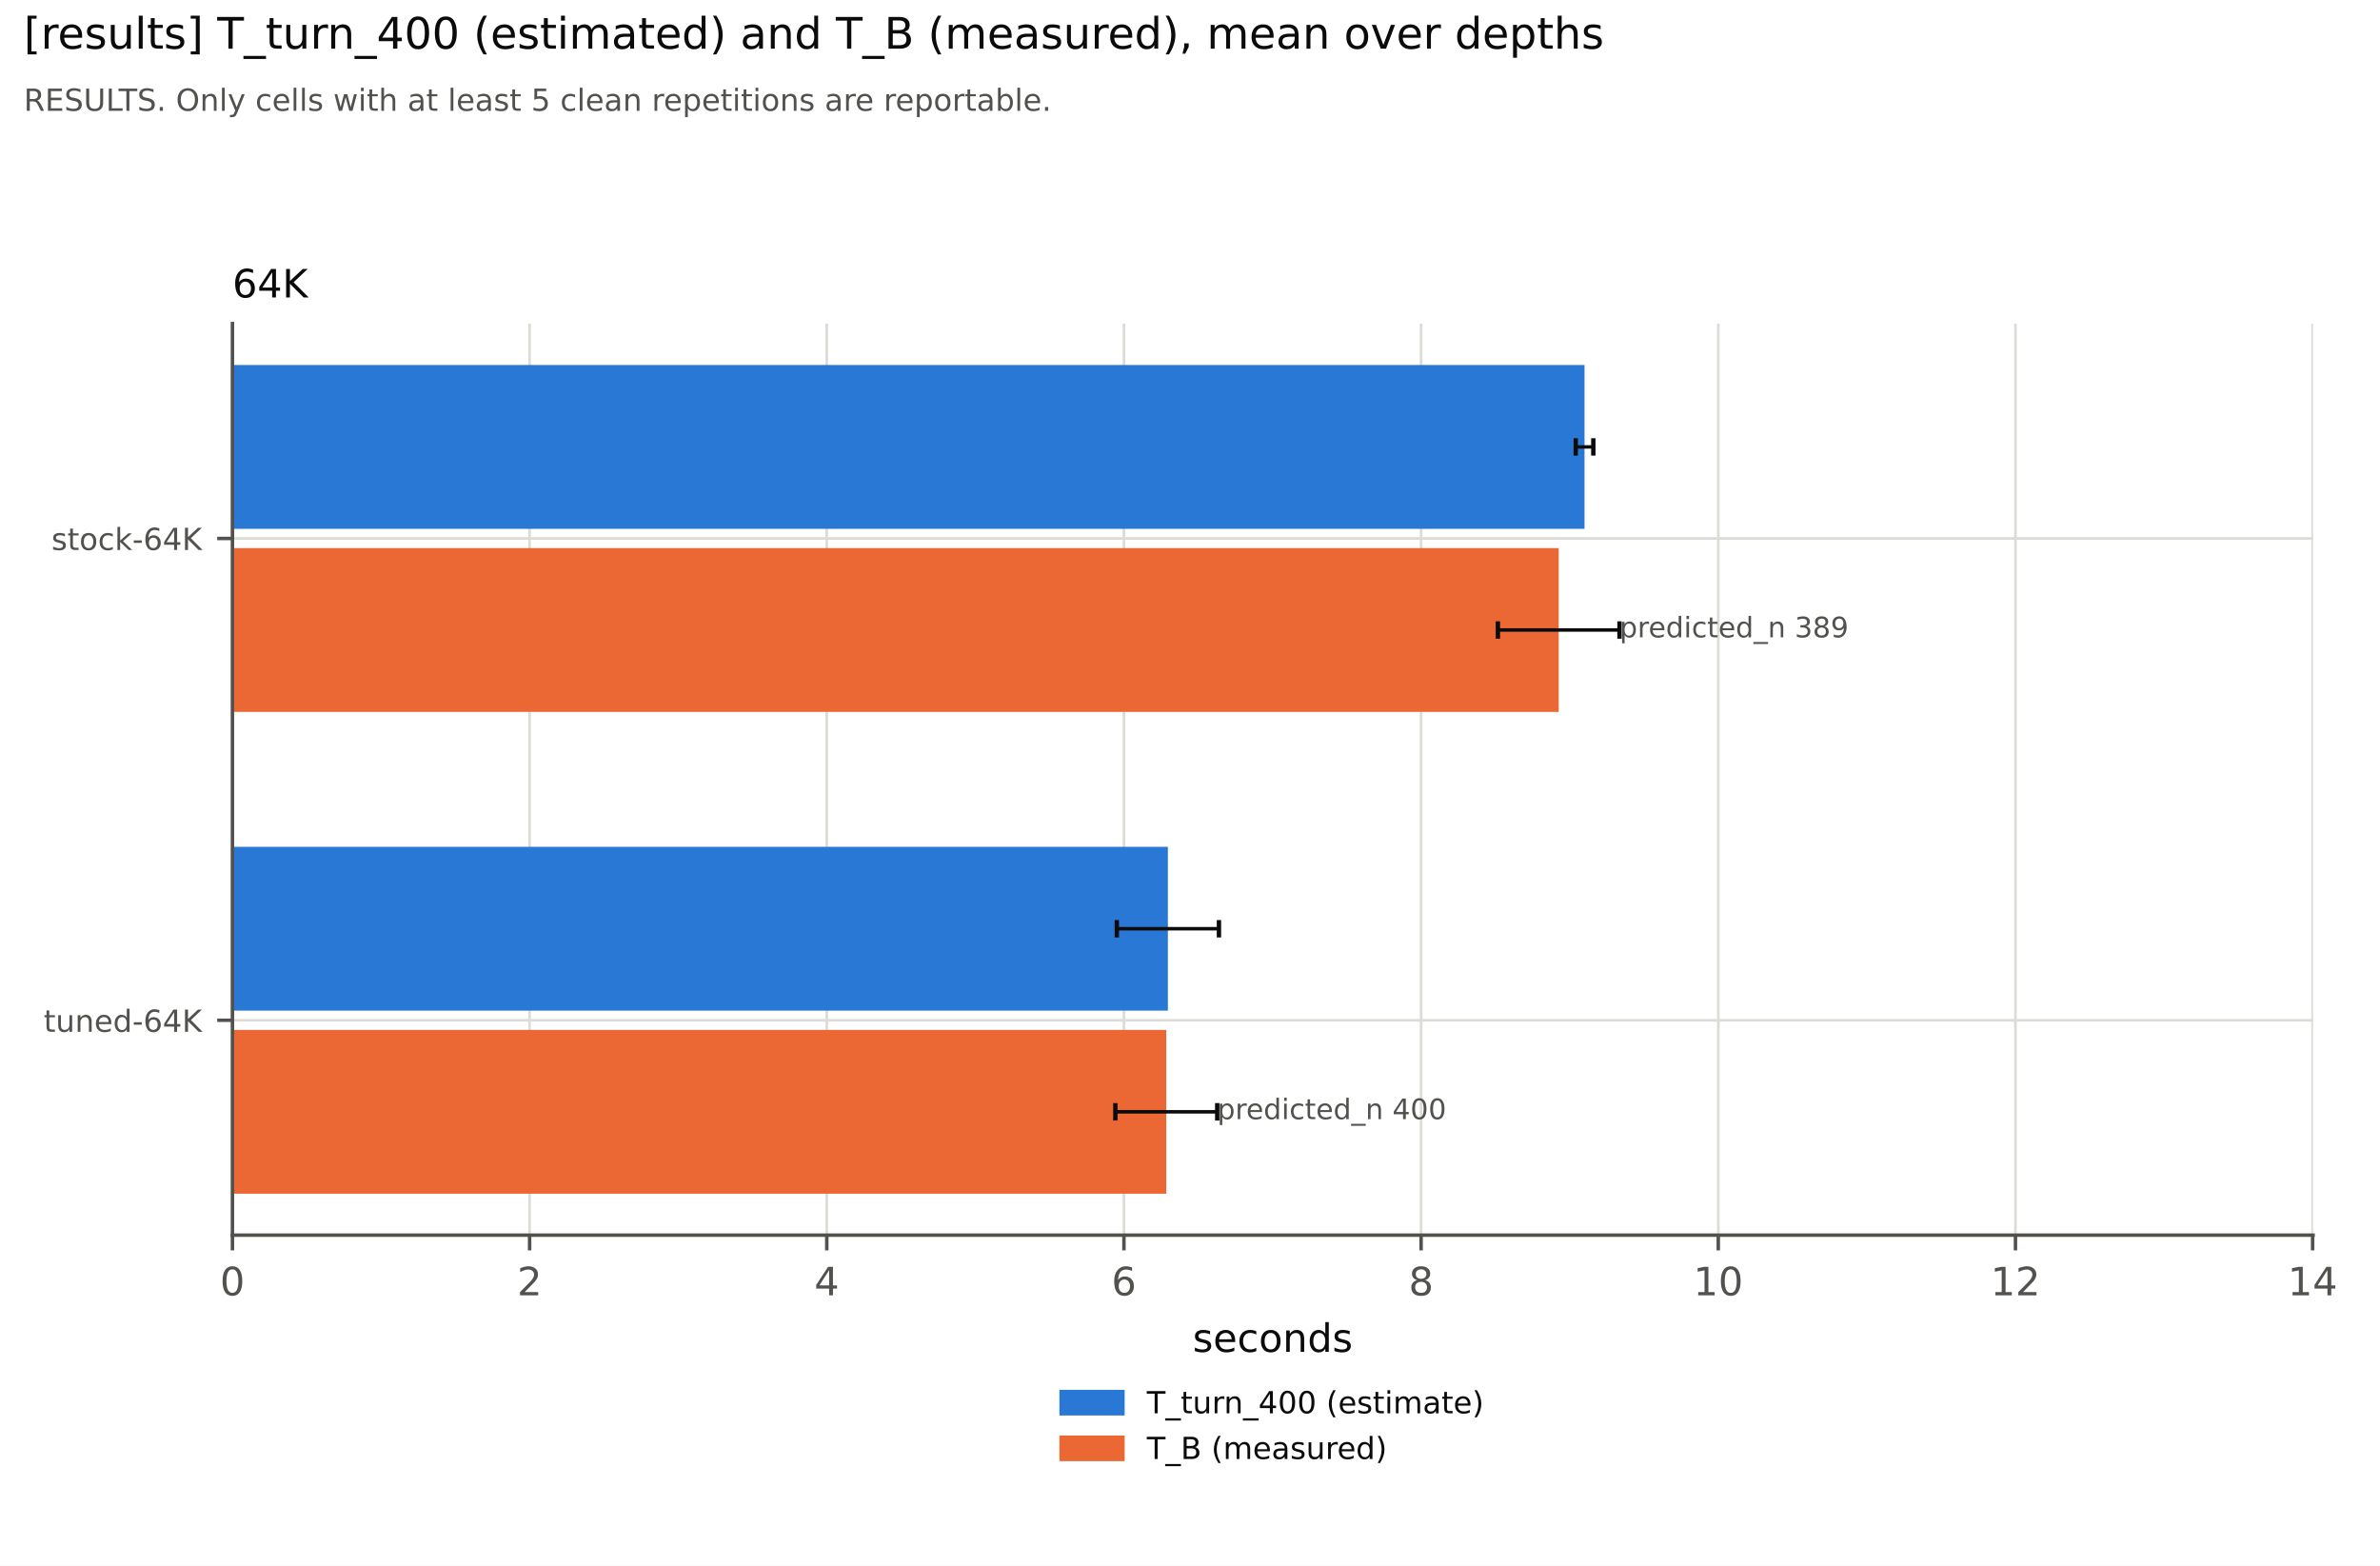
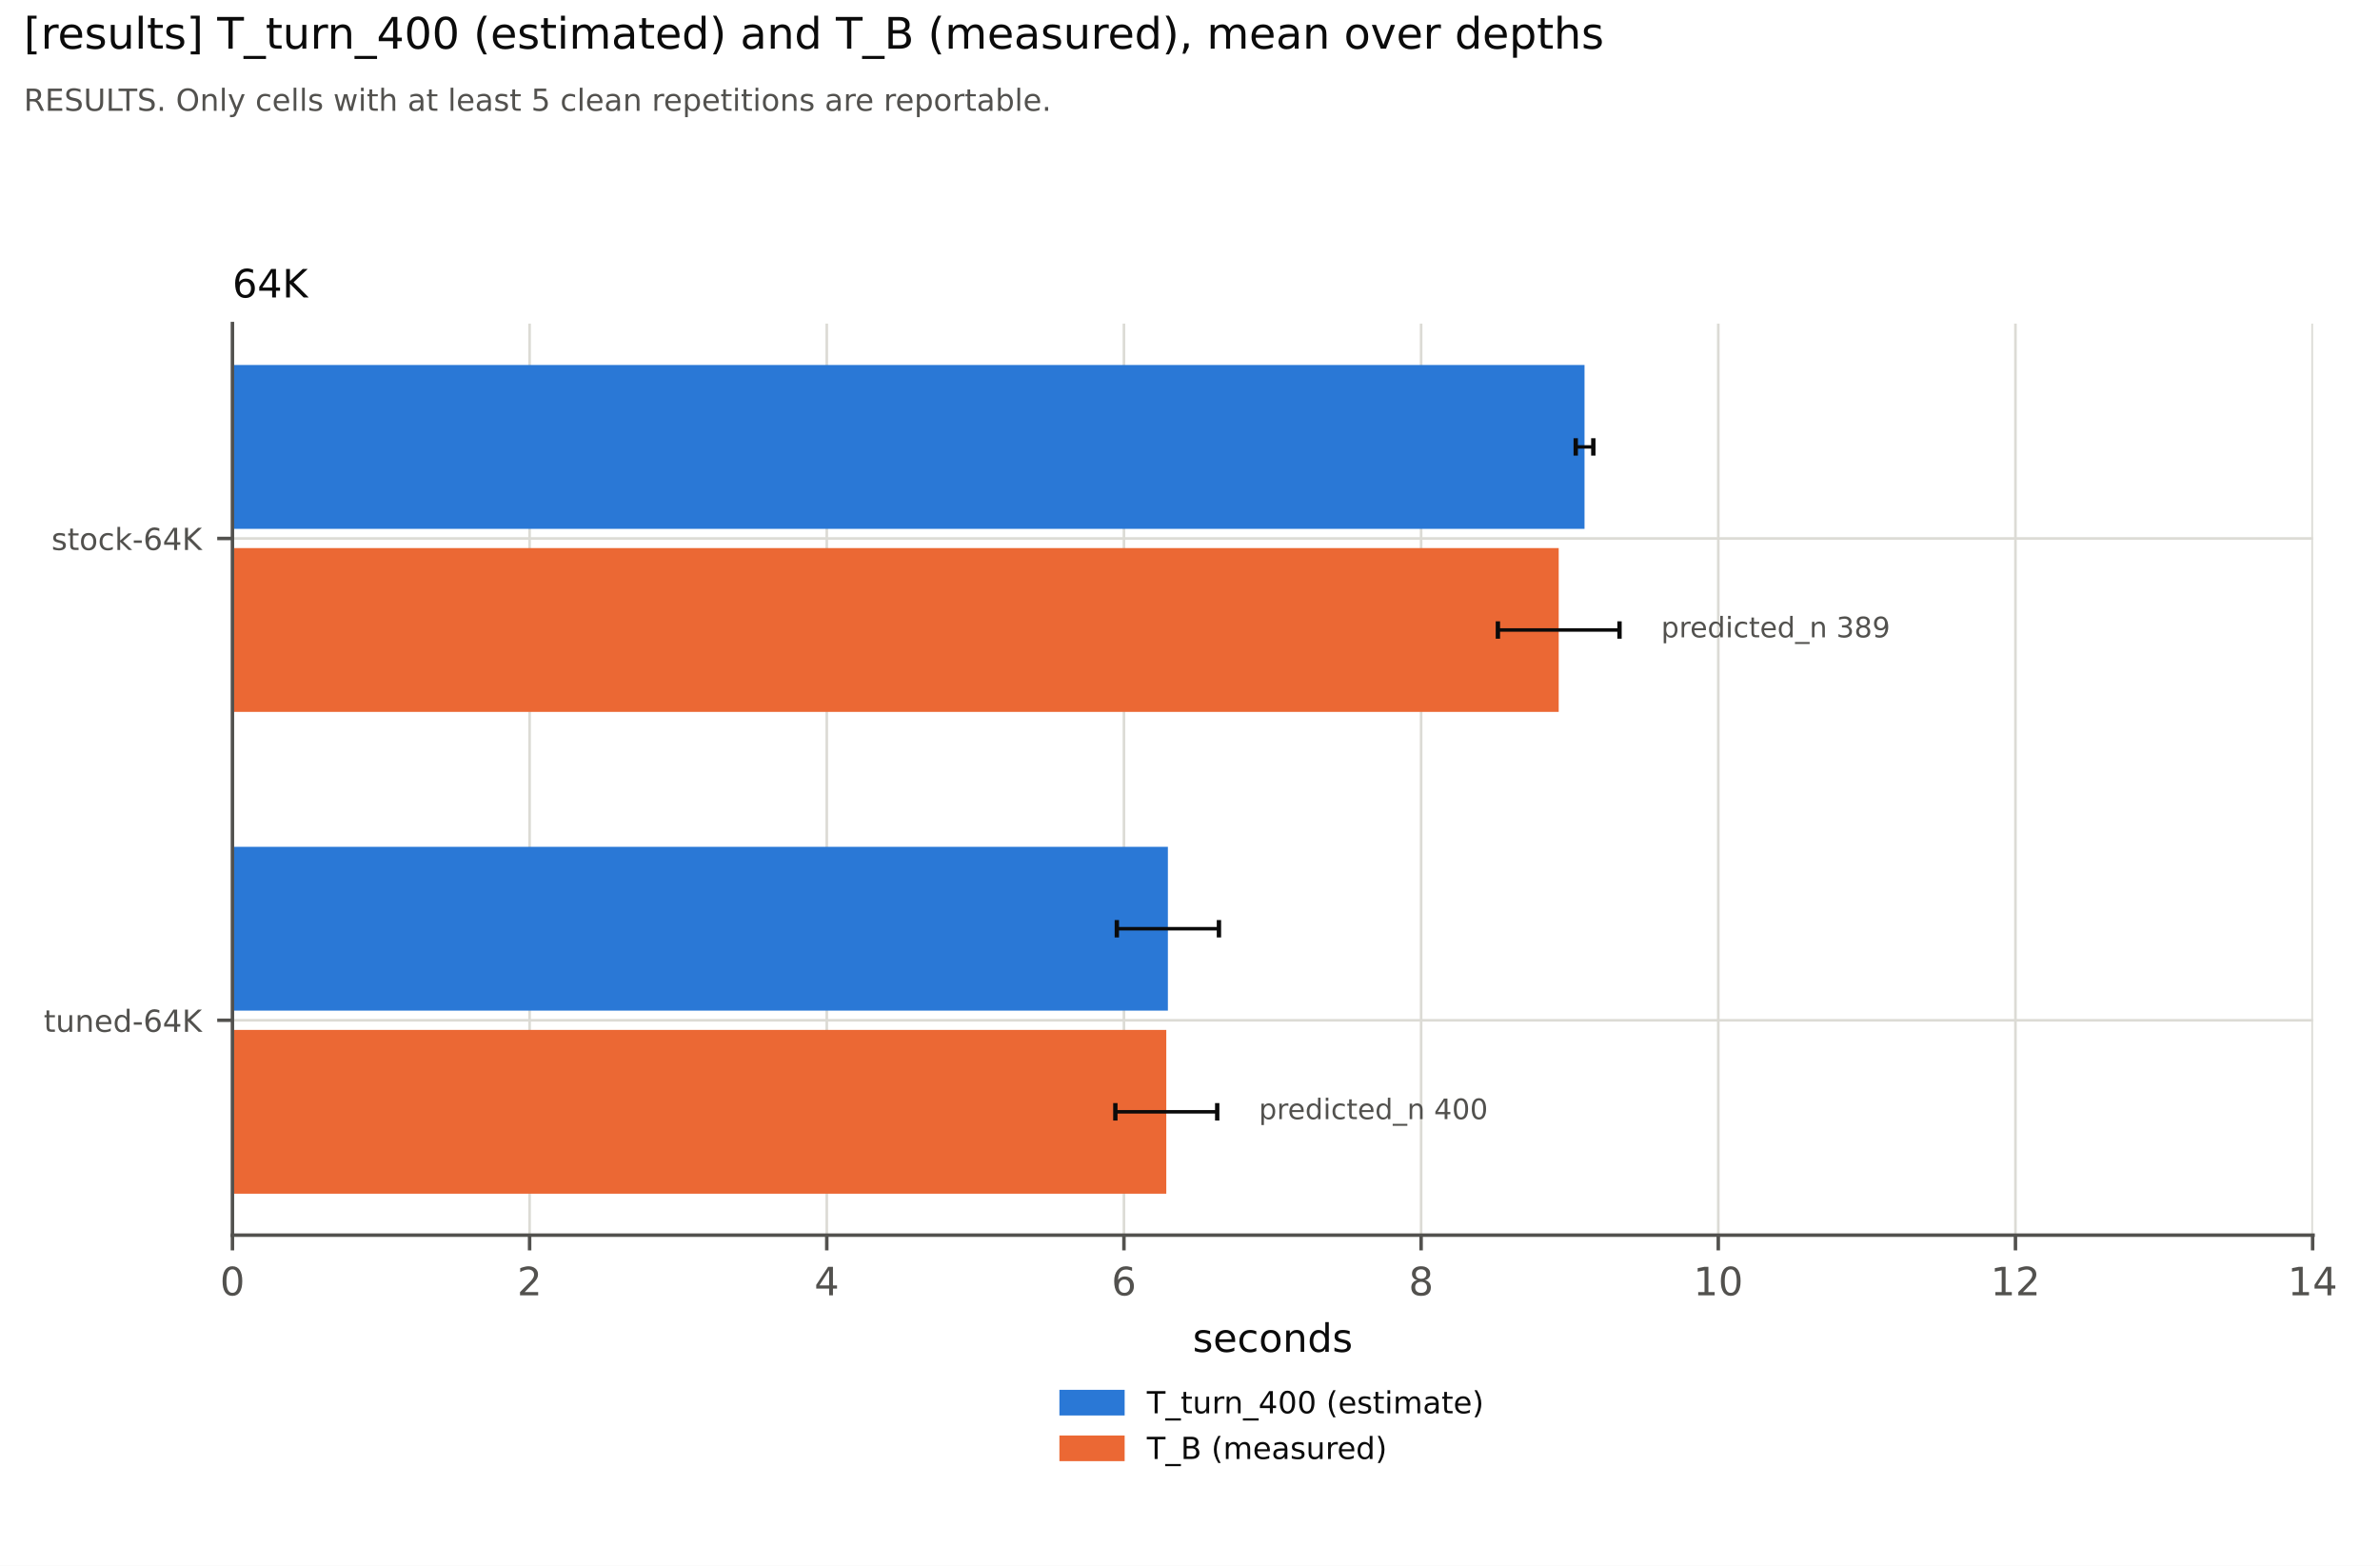
<svg xmlns="http://www.w3.org/2000/svg" xmlns:xlink="http://www.w3.org/1999/xlink" width="547.2pt" height="360pt" viewBox="0 0 547.2 360" version="1.1">
  <defs>
    <style type="text/css">*{stroke-linejoin: round; stroke-linecap: butt}</style>
  </defs>
  <g id="figure_1">
    <g id="patch_1">
      <path d="M 0 360  L 547.2 360  L 547.2 0  L 0 0  z " style="fill: #ffffff" />
    </g>
    <g id="axes_1">
      <g id="patch_2">
        <path d="M 53.44 283.989  L 531.808 283.989  L 531.808 74.398  L 53.44 74.398  z " style="fill: #ffffff" />
      </g>
      <g id="matplotlib.axis_1">
        <g id="xtick_1">
          <g id="line2d_1">
            <path d="M 53.44 283.989  L 53.44 74.398  " clip-path="url(#p59522fd786)" style="fill: none; stroke: #dcdbd5; stroke-width: 0.6; stroke-linecap: square" />
          </g>
          <g id="line2d_2">
            <defs>
              <path id="m5a0d6793cc" d="M 0 0  L 0 3.5  " style="stroke: #52514e; stroke-width: 0.8" />
            </defs>
            <g>
              <use xlink:href="#m5a0d6793cc" x="53.44" y="283.989" style="fill: #52514e; stroke: #52514e; stroke-width: 0.8" />
            </g>
          </g>
          <g id="text_1">
            <text style="font-size: 9px; font-family: 'DejaVu Sans', sans-serif; text-anchor: middle; fill: #52514e" x="53.44" y="297.827" transform="rotate(-0 53.44 297.8266)">0</text>
          </g>
        </g>
        <g id="xtick_2">
          <g id="line2d_3">
            <path d="M 121.764 283.989  L 121.764 74.398  " clip-path="url(#p59522fd786)" style="fill: none; stroke: #dcdbd5; stroke-width: 0.6; stroke-linecap: square" />
          </g>
          <g id="line2d_4">
            <g>
              <use xlink:href="#m5a0d6793cc" x="121.764" y="283.989" style="fill: #52514e; stroke: #52514e; stroke-width: 0.8" />
            </g>
          </g>
          <g id="text_2">
            <text style="font-size: 9px; font-family: 'DejaVu Sans', sans-serif; text-anchor: middle; fill: #52514e" x="121.764" y="297.827" transform="rotate(-0 121.7641 297.8266)">2</text>
          </g>
        </g>
        <g id="xtick_3">
          <g id="line2d_5">
            <path d="M 190.088 283.989  L 190.088 74.398  " clip-path="url(#p59522fd786)" style="fill: none; stroke: #dcdbd5; stroke-width: 0.6; stroke-linecap: square" />
          </g>
          <g id="line2d_6">
            <g>
              <use xlink:href="#m5a0d6793cc" x="190.088" y="283.989" style="fill: #52514e; stroke: #52514e; stroke-width: 0.8" />
            </g>
          </g>
          <g id="text_3">
            <text style="font-size: 9px; font-family: 'DejaVu Sans', sans-serif; text-anchor: middle; fill: #52514e" x="190.088" y="297.827" transform="rotate(-0 190.0882 297.8266)">4</text>
          </g>
        </g>
        <g id="xtick_4">
          <g id="line2d_7">
            <path d="M 258.412 283.989  L 258.412 74.398  " clip-path="url(#p59522fd786)" style="fill: none; stroke: #dcdbd5; stroke-width: 0.6; stroke-linecap: square" />
          </g>
          <g id="line2d_8">
            <g>
              <use xlink:href="#m5a0d6793cc" x="258.412" y="283.989" style="fill: #52514e; stroke: #52514e; stroke-width: 0.8" />
            </g>
          </g>
          <g id="text_4">
            <text style="font-size: 9px; font-family: 'DejaVu Sans', sans-serif; text-anchor: middle; fill: #52514e" x="258.412" y="297.827" transform="rotate(-0 258.4123 297.8266)">6</text>
          </g>
        </g>
        <g id="xtick_5">
          <g id="line2d_9">
            <path d="M 326.736 283.989  L 326.736 74.398  " clip-path="url(#p59522fd786)" style="fill: none; stroke: #dcdbd5; stroke-width: 0.6; stroke-linecap: square" />
          </g>
          <g id="line2d_10">
            <g>
              <use xlink:href="#m5a0d6793cc" x="326.736" y="283.989" style="fill: #52514e; stroke: #52514e; stroke-width: 0.8" />
            </g>
          </g>
          <g id="text_5">
            <text style="font-size: 9px; font-family: 'DejaVu Sans', sans-serif; text-anchor: middle; fill: #52514e" x="326.736" y="297.827" transform="rotate(-0 326.7364 297.8266)">8</text>
          </g>
        </g>
        <g id="xtick_6">
          <g id="line2d_11">
            <path d="M 395.061 283.989  L 395.061 74.398  " clip-path="url(#p59522fd786)" style="fill: none; stroke: #dcdbd5; stroke-width: 0.6; stroke-linecap: square" />
          </g>
          <g id="line2d_12">
            <g>
              <use xlink:href="#m5a0d6793cc" x="395.061" y="283.989" style="fill: #52514e; stroke: #52514e; stroke-width: 0.8" />
            </g>
          </g>
          <g id="text_6">
            <text style="font-size: 9px; font-family: 'DejaVu Sans', sans-serif; text-anchor: middle; fill: #52514e" x="395.061" y="297.827" transform="rotate(-0 395.0605 297.8266)">10</text>
          </g>
        </g>
        <g id="xtick_7">
          <g id="line2d_13">
            <path d="M 463.385 283.989  L 463.385 74.398  " clip-path="url(#p59522fd786)" style="fill: none; stroke: #dcdbd5; stroke-width: 0.6; stroke-linecap: square" />
          </g>
          <g id="line2d_14">
            <g>
              <use xlink:href="#m5a0d6793cc" x="463.385" y="283.989" style="fill: #52514e; stroke: #52514e; stroke-width: 0.8" />
            </g>
          </g>
          <g id="text_7">
            <text style="font-size: 9px; font-family: 'DejaVu Sans', sans-serif; text-anchor: middle; fill: #52514e" x="463.385" y="297.827" transform="rotate(-0 463.3846 297.8266)">12</text>
          </g>
        </g>
        <g id="xtick_8">
          <g id="line2d_15">
            <path d="M 531.709 283.989  L 531.709 74.398  " clip-path="url(#p59522fd786)" style="fill: none; stroke: #dcdbd5; stroke-width: 0.6; stroke-linecap: square" />
          </g>
          <g id="line2d_16">
            <g>
              <use xlink:href="#m5a0d6793cc" x="531.709" y="283.989" style="fill: #52514e; stroke: #52514e; stroke-width: 0.8" />
            </g>
          </g>
          <g id="text_8">
            <text style="font-size: 9px; font-family: 'DejaVu Sans', sans-serif; text-anchor: middle; fill: #52514e" x="531.709" y="297.827" transform="rotate(-0 531.7087 297.8266)">14</text>
          </g>
        </g>
        <g id="text_9">
          <text style="font-size: 9px; font-family: 'DejaVu Sans', sans-serif; text-anchor: middle; fill: #0b0b0b" x="292.624" y="310.827" transform="rotate(-0 292.6241 310.8273)">seconds</text>
        </g>
      </g>
      <g id="matplotlib.axis_2">
        <g id="ytick_1">
          <g id="line2d_17">
            <path d="M 53.44 123.805  L 531.808 123.805  " clip-path="url(#p59522fd786)" style="fill: none; stroke: #dcdbd5; stroke-width: 0.6; stroke-linecap: square" />
          </g>
          <g id="line2d_18">
            <defs>
              <path id="m13101a0d0c" d="M 0 0  L -3.5 0  " style="stroke: #52514e; stroke-width: 0.8" />
            </defs>
            <g>
              <use xlink:href="#m13101a0d0c" x="53.44" y="123.805" style="fill: #52514e; stroke: #52514e; stroke-width: 0.8" />
            </g>
          </g>
          <g id="text_10">
            <text style="font-size: 7px; font-family: 'DejaVu Sans', sans-serif; text-anchor: end; fill: #52514e" x="46.44" y="126.464" transform="rotate(-0 46.44 126.4641)">stock-64K</text>
          </g>
        </g>
        <g id="ytick_2">
          <g id="line2d_19">
            <path d="M 53.44 234.582  L 531.808 234.582  " clip-path="url(#p59522fd786)" style="fill: none; stroke: #dcdbd5; stroke-width: 0.6; stroke-linecap: square" />
          </g>
          <g id="line2d_20">
            <g>
              <use xlink:href="#m13101a0d0c" x="53.44" y="234.582" style="fill: #52514e; stroke: #52514e; stroke-width: 0.8" />
            </g>
          </g>
          <g id="text_11">
            <text style="font-size: 7px; font-family: 'DejaVu Sans', sans-serif; text-anchor: end; fill: #52514e" x="46.44" y="237.241" transform="rotate(-0 46.44 237.2415)">tuned-64K</text>
          </g>
        </g>
      </g>
      <g id="patch_3">
        <path d="M 53.44 83.925  L 364.308 83.925  L 364.308 121.589  L 53.44 121.589  z " clip-path="url(#p59522fd786)" style="fill: #2a78d6" />
      </g>
      <g id="patch_4">
        <path d="M 53.44 126.02  L 358.37 126.02  L 358.37 163.684  L 53.44 163.684  z " clip-path="url(#p59522fd786)" style="fill: #eb6834" />
      </g>
      <g id="patch_5">
        <path d="M 53.44 194.702  L 268.515 194.702  L 268.515 232.366  L 53.44 232.366  z " clip-path="url(#p59522fd786)" style="fill: #2a78d6" />
      </g>
      <g id="patch_6">
        <path d="M 53.44 236.798  L 268.147 236.798  L 268.147 274.462  L 53.44 274.462  z " clip-path="url(#p59522fd786)" style="fill: #eb6834" />
      </g>
      <g id="LineCollection_1">
        <path d="M 362.286 102.757  L 366.33 102.757  " clip-path="url(#p59522fd786)" style="fill: none; stroke: #0b0b0b; stroke-width: 0.8" />
      </g>
      <g id="line2d_21">
        <defs>
          <path id="m4fe2d80226" d="M 0 2  L 0 -2  " style="stroke: #0b0b0b" />
        </defs>
        <g clip-path="url(#p59522fd786)">
          <use xlink:href="#m4fe2d80226" x="362.286" y="102.757" style="fill: #1f77b4; stroke: #0b0b0b" />
        </g>
      </g>
      <g id="line2d_22">
        <g clip-path="url(#p59522fd786)">
          <use xlink:href="#m4fe2d80226" x="366.33" y="102.757" style="fill: #1f77b4; stroke: #0b0b0b" />
        </g>
      </g>
      <g id="LineCollection_2">
        <path d="M 344.388 144.852  L 372.352 144.852  " clip-path="url(#p59522fd786)" style="fill: none; stroke: #0b0b0b; stroke-width: 0.8" />
      </g>
      <g id="line2d_23">
        <g clip-path="url(#p59522fd786)">
          <use xlink:href="#m4fe2d80226" x="344.388" y="144.852" style="fill: #1f77b4; stroke: #0b0b0b" />
        </g>
      </g>
      <g id="line2d_24">
        <g clip-path="url(#p59522fd786)">
          <use xlink:href="#m4fe2d80226" x="372.352" y="144.852" style="fill: #1f77b4; stroke: #0b0b0b" />
        </g>
      </g>
      <g id="LineCollection_3">
        <path d="M 256.777 213.534  L 280.254 213.534  " clip-path="url(#p59522fd786)" style="fill: none; stroke: #0b0b0b; stroke-width: 0.8" />
      </g>
      <g id="line2d_25">
        <g clip-path="url(#p59522fd786)">
          <use xlink:href="#m4fe2d80226" x="256.777" y="213.534" style="fill: #1f77b4; stroke: #0b0b0b" />
        </g>
      </g>
      <g id="line2d_26">
        <g clip-path="url(#p59522fd786)">
          <use xlink:href="#m4fe2d80226" x="280.254" y="213.534" style="fill: #1f77b4; stroke: #0b0b0b" />
        </g>
      </g>
      <g id="LineCollection_4">
        <path d="M 256.437 255.63  L 279.857 255.63  " clip-path="url(#p59522fd786)" style="fill: none; stroke: #0b0b0b; stroke-width: 0.8" />
      </g>
      <g id="line2d_27">
        <g clip-path="url(#p59522fd786)">
          <use xlink:href="#m4fe2d80226" x="256.437" y="255.63" style="fill: #1f77b4; stroke: #0b0b0b" />
        </g>
      </g>
      <g id="line2d_28">
        <g clip-path="url(#p59522fd786)">
          <use xlink:href="#m4fe2d80226" x="279.857" y="255.63" style="fill: #1f77b4; stroke: #0b0b0b" />
        </g>
      </g>
      <g id="patch_7">
        <path d="M 53.44 283.989  L 53.44 74.398  " style="fill: none; stroke: #52514e; stroke-width: 0.8; stroke-linejoin: miter; stroke-linecap: square" />
      </g>
      <g id="patch_8">
        <path d="M 53.44 283.989  L 531.808 283.989  " style="fill: none; stroke: #52514e; stroke-width: 0.8; stroke-linejoin: miter; stroke-linecap: square" />
      </g>
      <g id="text_12">
-         <text style="font-size: 6.5px; font-family: 'DejaVu Sans', sans-serif; text-anchor: start; fill: #52514e" x="372.352" y="146.541" transform="rotate(-0 372.3521 146.541)">  predicted_n 389</text>
+         <text style="font-size: 6.5px; font-family: 'DejaVu Sans', sans-serif; text-anchor: start; fill: #52514e" x="381.919" y="146.541" transform="rotate(-0 381.9194 146.541)">predicted_n 389</text>
      </g>
      <g id="text_13">
-         <text style="font-size: 6.5px; font-family: 'DejaVu Sans', sans-serif; text-anchor: start; fill: #52514e" x="279.857" y="257.318" transform="rotate(-0 279.8565 257.3184)">  predicted_n 400</text>
+         <text style="font-size: 6.5px; font-family: 'DejaVu Sans', sans-serif; text-anchor: start; fill: #52514e" x="289.424" y="257.318" transform="rotate(-0 289.4239 257.3184)">predicted_n 400</text>
      </g>
      <g id="text_14">
        <text style="font-size: 9px; font-family: 'DejaVu Sans', sans-serif; text-anchor: start; fill: #0b0b0b" x="53.44" y="68.398" transform="rotate(-0 53.44 68.39789)">64K</text>
      </g>
      <g id="legend_1">
        <g id="patch_9">
          <path d="M 244.075 324.95  L 258.075 324.95  L 258.075 320.05  L 244.075 320.05  z " style="fill: #2a78d6; stroke: #2a78d6; stroke-linejoin: miter" />
        </g>
        <g id="text_15">
          <text style="font-size: 7px; font-family: 'DejaVu Sans', sans-serif; text-anchor: start; fill: #0b0b0b" x="263.675" y="324.95" transform="rotate(-0 263.6752 324.9503)">T_turn_400 (estimate)</text>
        </g>
        <g id="patch_10">
          <path d="M 244.075 335.451  L 258.075 335.451  L 258.075 330.551  L 244.075 330.551  z " style="fill: #eb6834; stroke: #eb6834; stroke-linejoin: miter" />
        </g>
        <g id="text_16">
          <text style="font-size: 7px; font-family: 'DejaVu Sans', sans-serif; text-anchor: start; fill: #0b0b0b" x="263.675" y="335.451" transform="rotate(-0 263.6752 335.4509)">T_B (measured)</text>
        </g>
      </g>
    </g>
    <g id="text_17">
      <text style="font-size: 10px; font-family: 'DejaVu Sans', sans-serif; text-anchor: start; fill: #0b0b0b" x="5.472" y="11.198" transform="rotate(-0 5.472 11.19844)">[results] T_turn_400 (estimated) and T_B (measured), mean over depths</text>
    </g>
    <g id="text_18">
      <text style="font-size: 7px; font-family: 'DejaVu Sans', sans-serif; text-anchor: start; fill: #52514e" x="5.472" y="25.479" transform="rotate(-0 5.472 25.47891)">RESULTS. Only cells with at least 5 clean repetitions are reportable.</text>
    </g>
  </g>
  <defs>
    <clipPath id="p59522fd786">
      <rect x="53.44" y="74.398" width="478.368" height="209.591" />
    </clipPath>
  </defs>
</svg>
